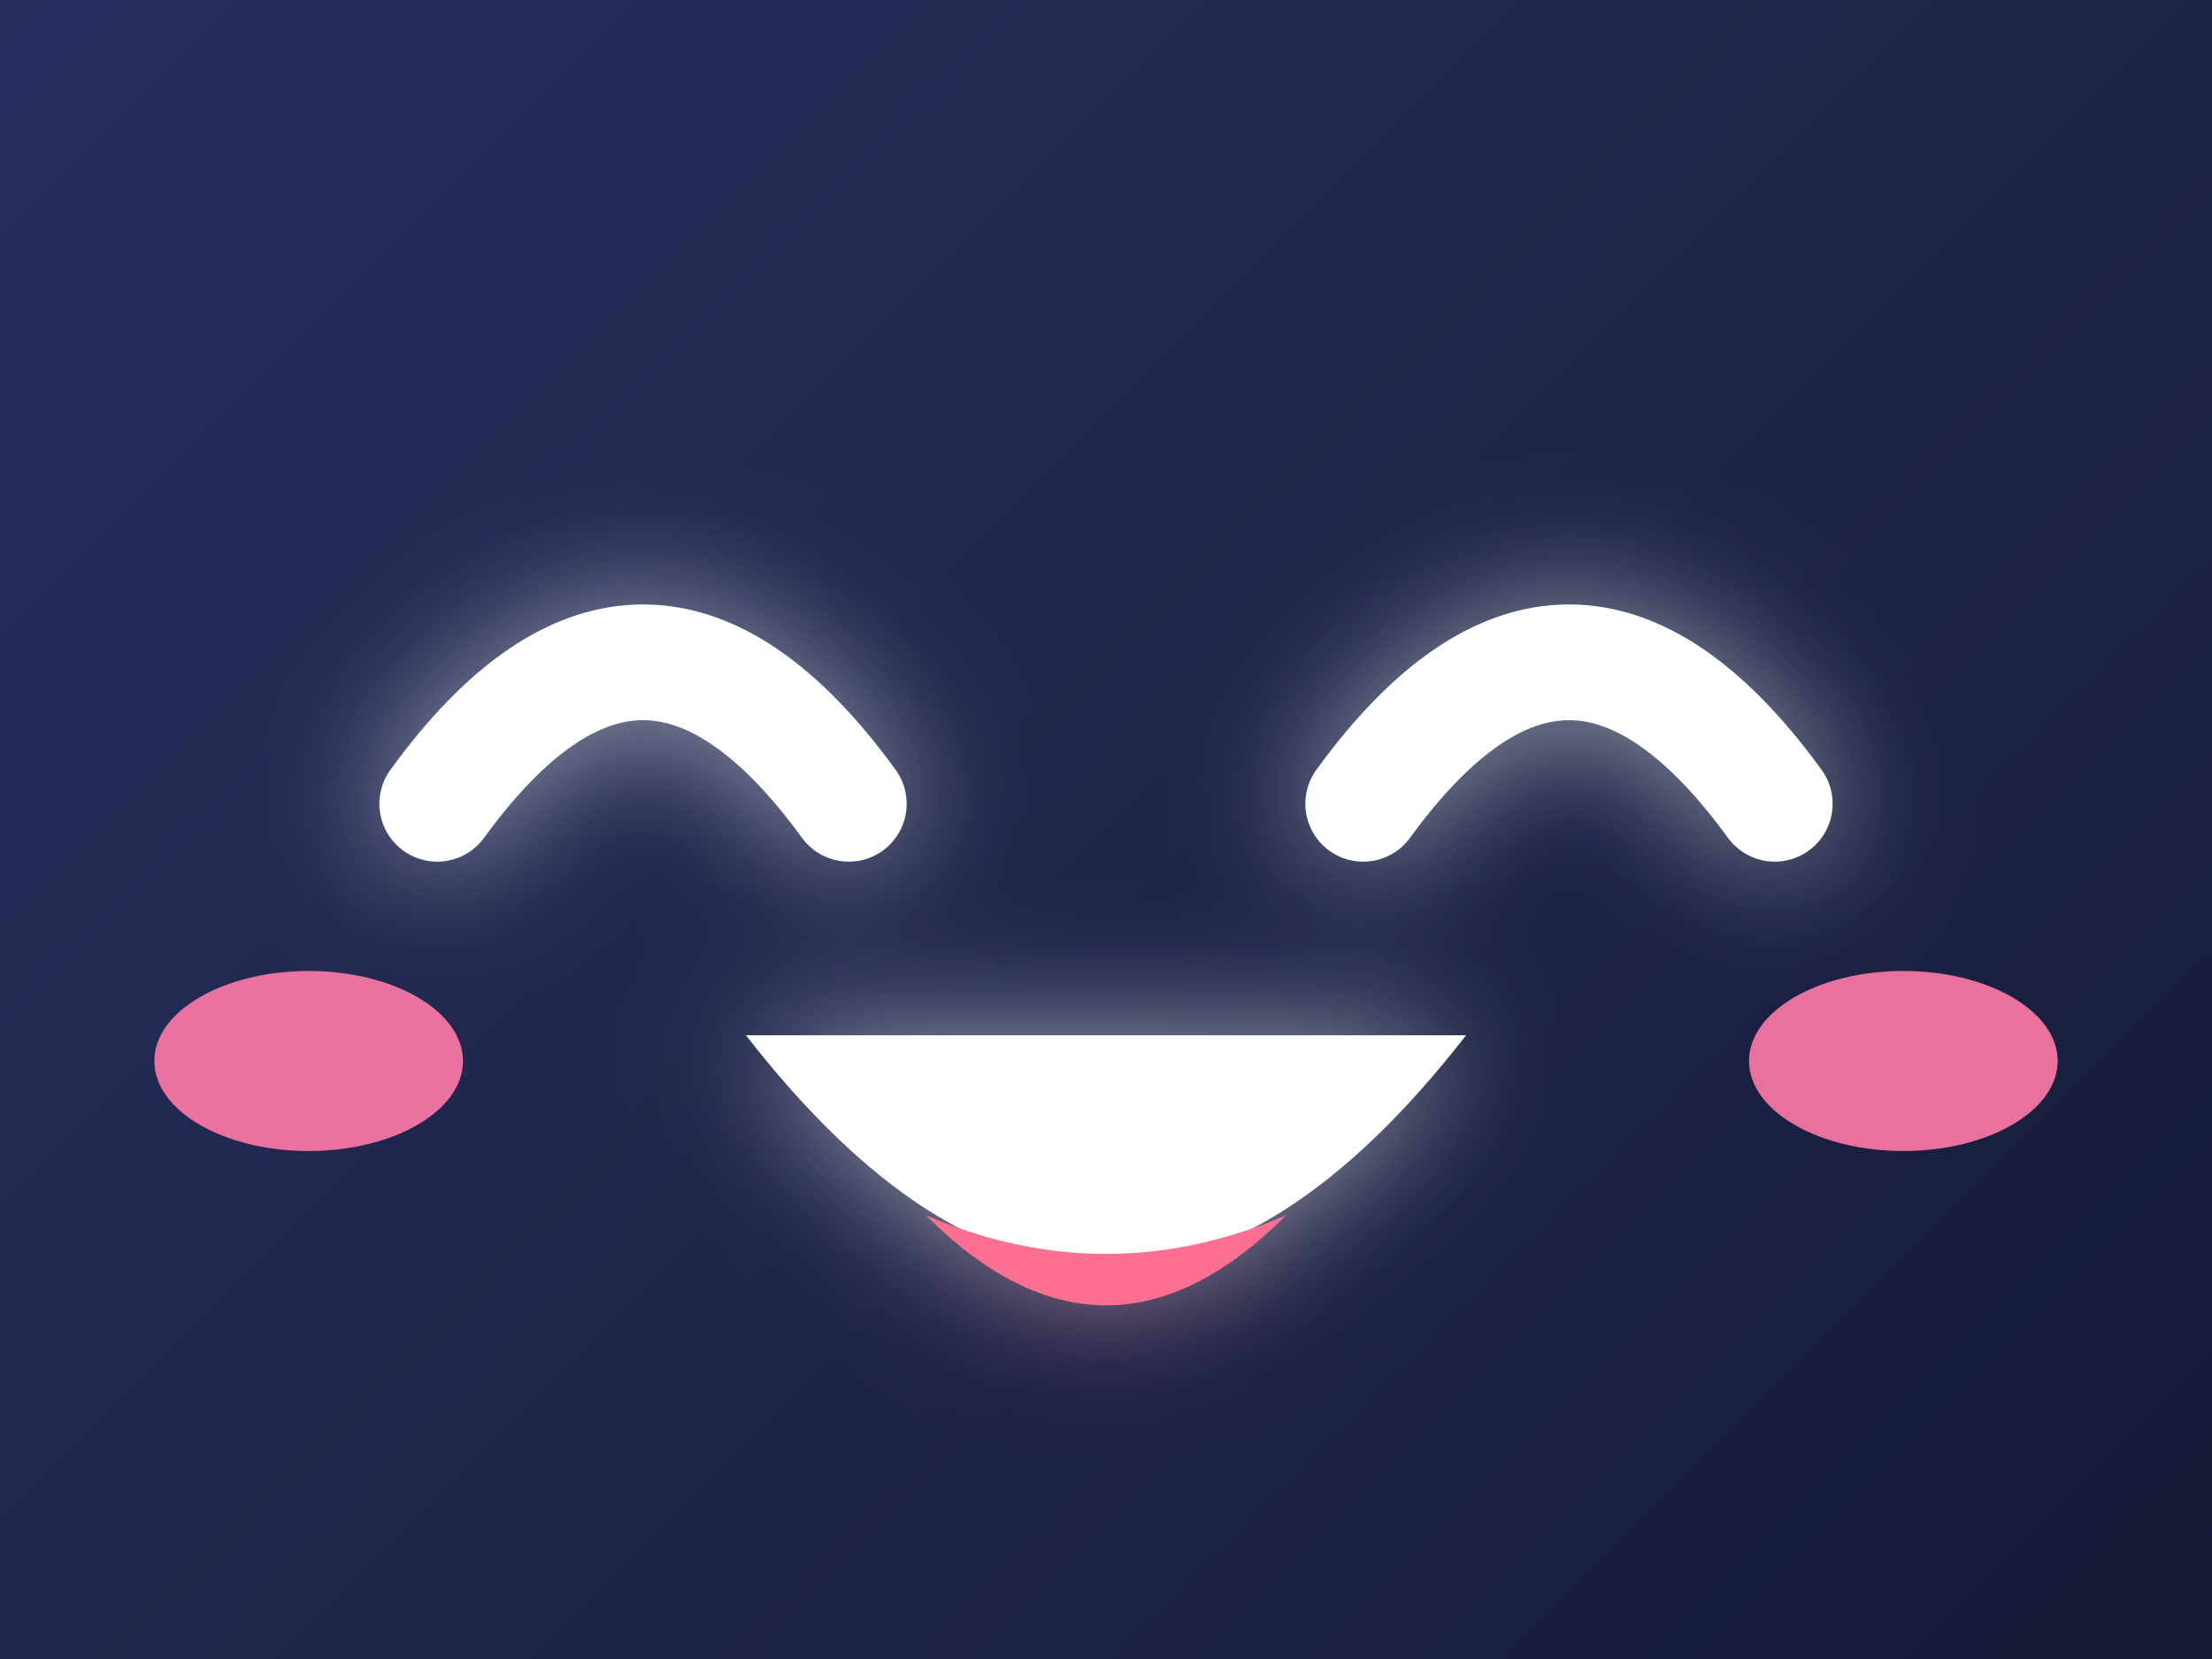
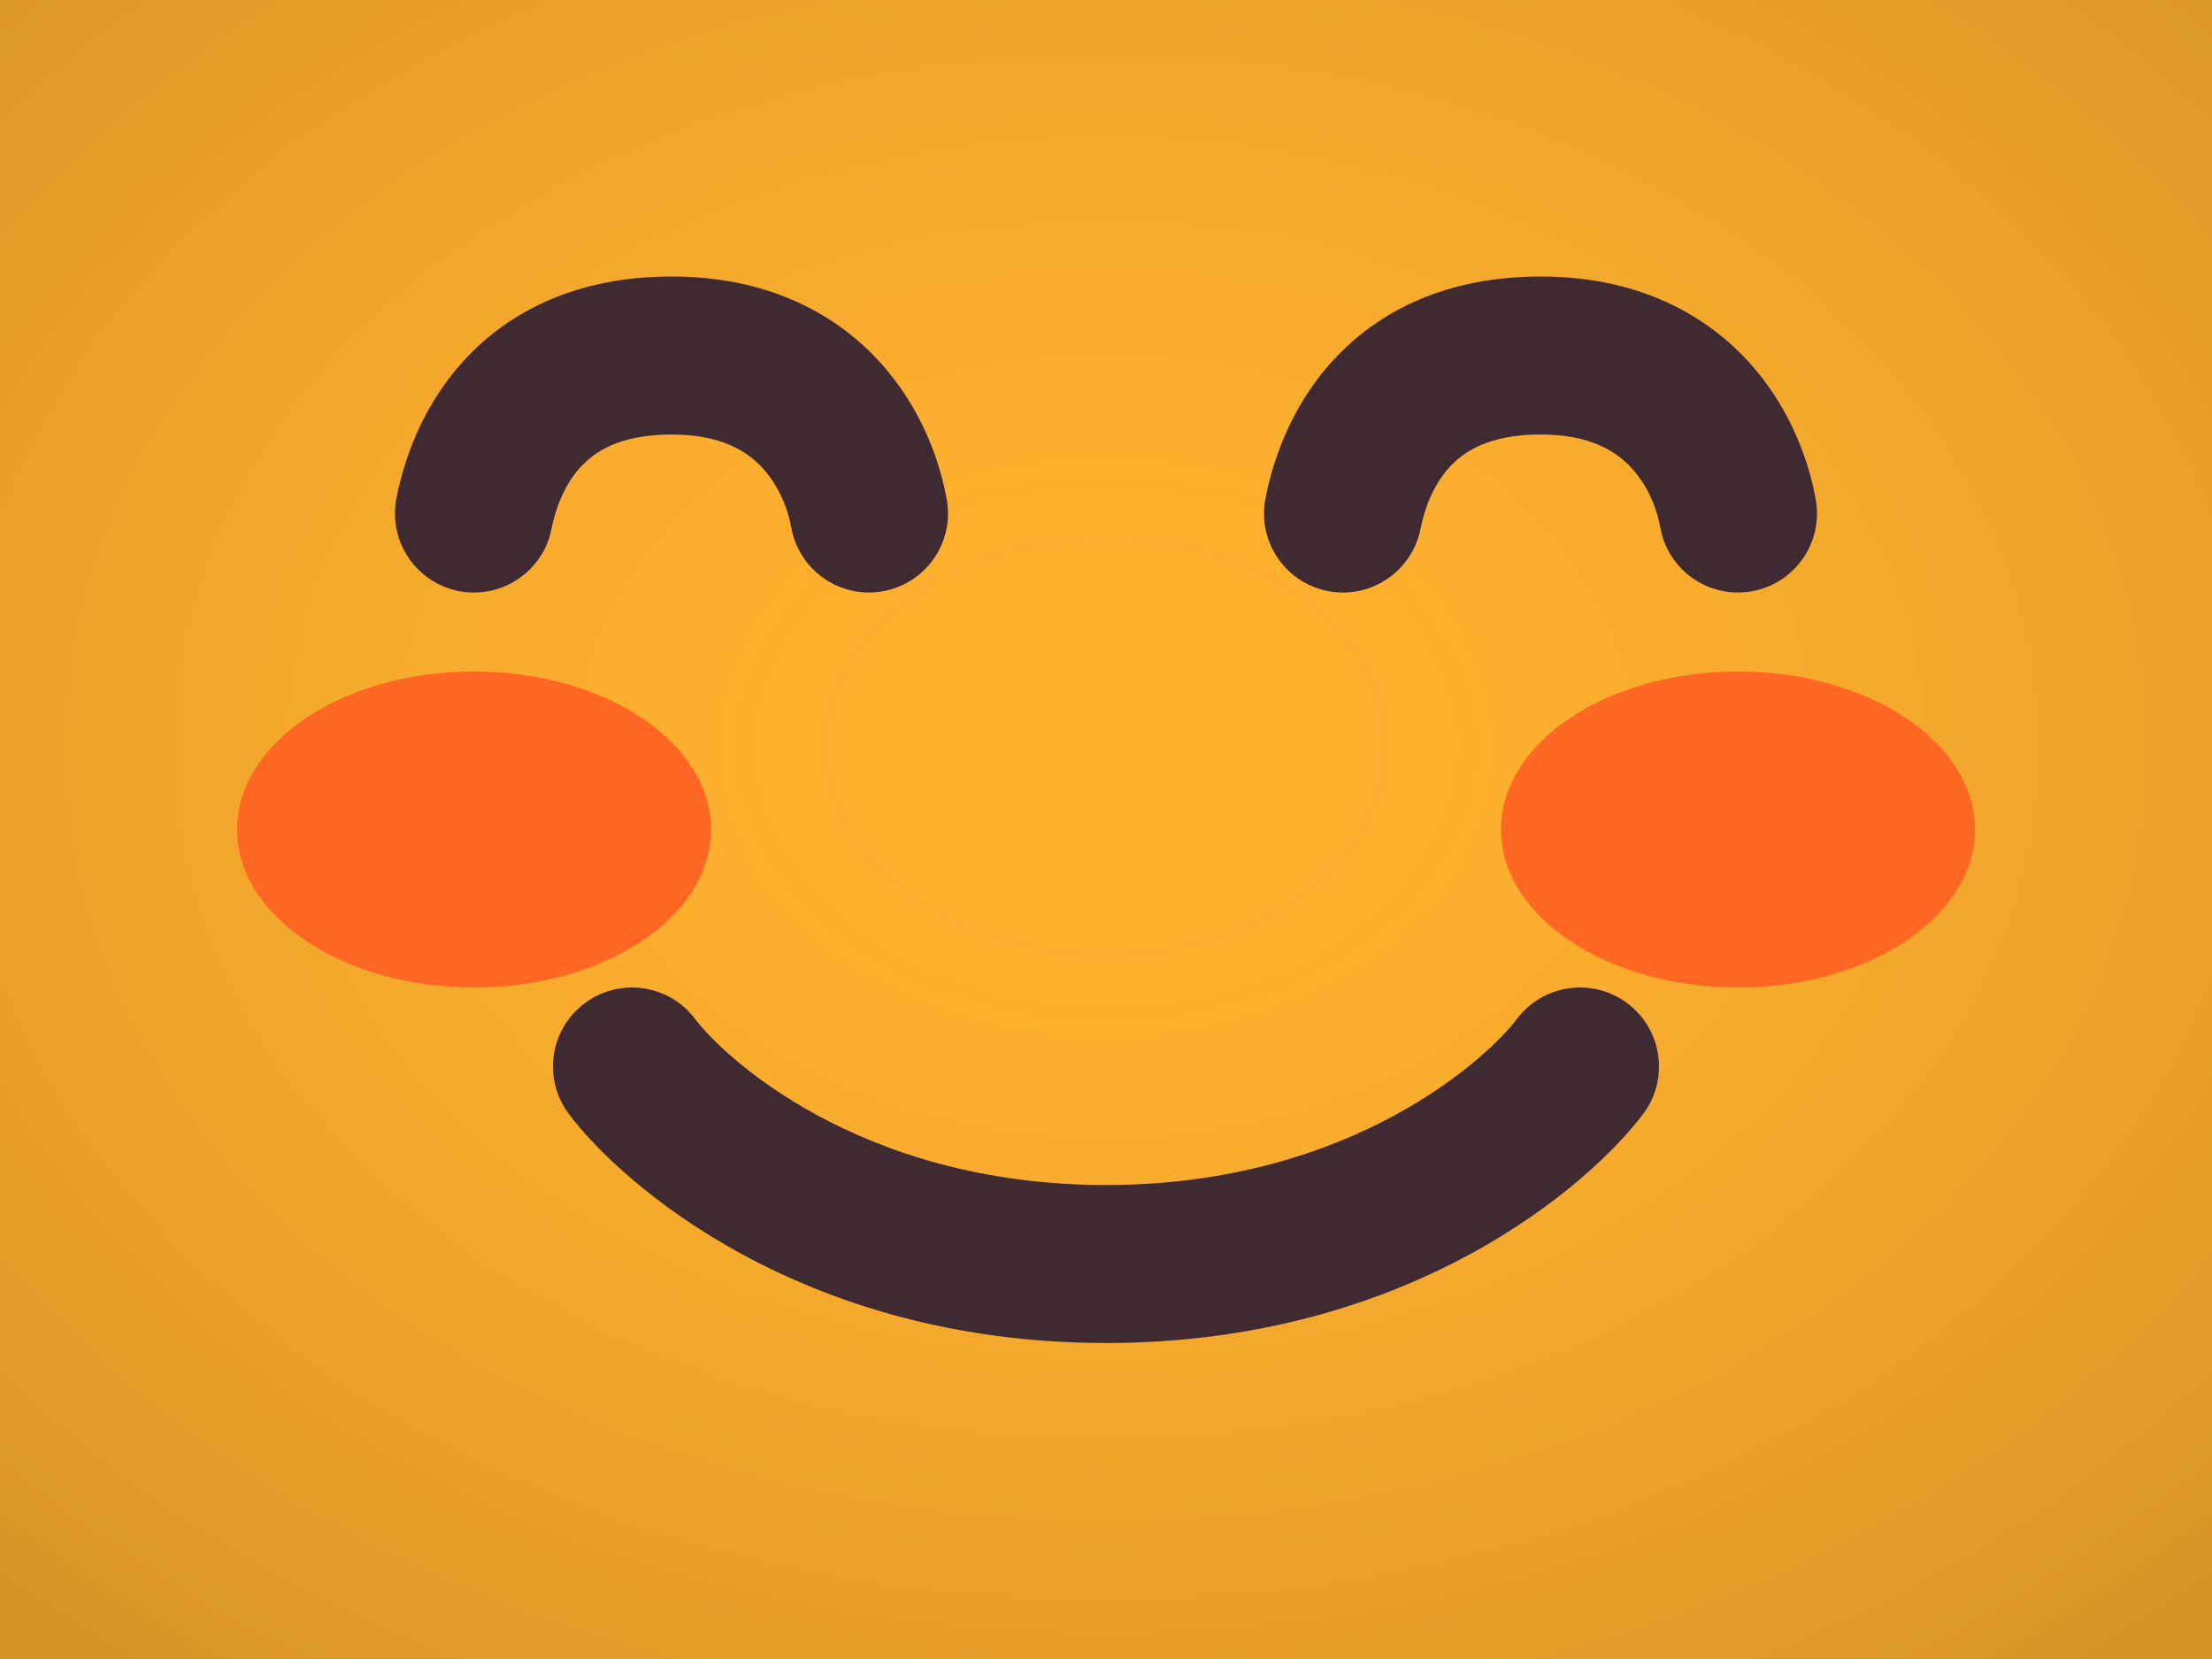
- <svg xmlns="http://www.w3.org/2000/svg" viewBox="21 21.75 86 64.5">
+ <svg xmlns="http://www.w3.org/2000/svg" width="320" height="240" viewBox="2 5.5 28 21">
  <defs>
-     <linearGradient id="shell" x1="0" y1="0" x2="0" y2="1">
-       <stop offset="0" stop-color="#a8e2ff" />
-       <stop offset="1" stop-color="#3f95ee" />
-     </linearGradient>
-     <linearGradient id="screen" x1="0" y1="0" x2="1" y2="1">
-       <stop offset="0" stop-color="#2c3468" />
-       <stop offset="1" stop-color="#0f1328" />
-     </linearGradient>
-     <linearGradient id="base" x1="0" y1="0" x2="0" y2="1">
-       <stop offset="0" stop-color="#ffcb5c" />
-       <stop offset="1" stop-color="#ff8a3d" />
-     </linearGradient>
-     <filter id="glow" x="-1" y="-1" width="3" height="3">
-       <feGaussianBlur stdDeviation="2.5" />
-     </filter>
+     <radialGradient id="skin" cx="50%" cy="45%" r="75%">
+       <stop offset="0" stop-color="#FFB02E" stop-opacity="0" />
+       <stop offset="1" stop-color="#000" stop-opacity=".18" />
+     </radialGradient>
  </defs>
-   <rect x="0" y="0" width="128" height="128" fill="url(#screen)" />
-   <g filter="url(#glow)" opacity=".55">
-     <path d="M38 53 Q46 42 54 53 M74 53 Q82 42 90 53" stroke="#fff" stroke-width="4.5" stroke-linecap="round" stroke-linejoin="round" fill="none" />
-     <path d="M50 62 Q64 80 78 62 Z" fill="#fff" />
-     <path d="M57 69 Q64 76 71 69 Q64 72 57 69 Z" fill="#ff6f91" />
-   </g>
-   <path d="M38 53 Q46 42 54 53 M74 53 Q82 42 90 53" stroke="#fff" stroke-width="4.5" stroke-linecap="round" stroke-linejoin="round" fill="none" />
-   <path d="M50 62 Q64 80 78 62 Z" fill="#fff" />
-   <path d="M57 69 Q64 76 71 69 Q64 72 57 69 Z" fill="#ff6f91" />
-   <ellipse cx="33" cy="63" rx="6" ry="3.5" fill="#ff7aa8" opacity=".9" />
-   <ellipse cx="95" cy="63" rx="6" ry="3.5" fill="#ff7aa8" opacity=".9" />
+   <rect x="2" y="5.5" width="28" height="21" fill="#FFB02E" />
+   <rect x="2" y="5.5" width="28" height="21" fill="url(#skin)" />
+   <path d="M11 16C11 17.105 9.657 18 8 18C6.343 18 5 17.105 5 16C5 14.895 6.343 14 8 14C9.657 14 11 14.895 11 16Z" fill="#FF6723" />
+   <path d="M27 16C27 17.105 25.657 18 24 18C22.343 18 21 17.105 21 16C21 14.895 22.343 14 24 14C25.657 14 27 14.895 27 16Z" fill="#FF6723" />
+   <path d="M8.982 12.191C9.03 11.944 9.14 11.64 9.349 11.412C9.528 11.217 9.847 11 10.5 11C11.142 11 11.469 11.222 11.657 11.429C11.875 11.668 11.98 11.974 12.015 12.171C12.109 12.715 12.627 13.08 13.171 12.985C13.715 12.891 14.08 12.373 13.985 11.829C13.906 11.374 13.68 10.679 13.136 10.082C12.562 9.452 11.695 9 10.5 9C9.316 9 8.453 9.431 7.876 10.06C7.328 10.656 7.107 11.353 7.018 11.809C6.913 12.351 7.267 12.876 7.809 12.982C8.351 13.087 8.876 12.733 8.982 12.191Z" fill="#402A32" />
+   <path d="M19.982 12.191C20.03 11.944 20.14 11.64 20.349 11.412C20.529 11.217 20.847 11 21.5 11C22.142 11 22.469 11.222 22.657 11.429C22.876 11.668 22.981 11.974 23.015 12.171C23.109 12.715 23.627 13.08 24.171 12.985C24.715 12.891 25.08 12.373 24.985 11.829C24.906 11.374 24.68 10.679 24.136 10.082C23.562 9.452 22.696 9 21.5 9C20.316 9 19.453 9.431 18.876 10.06C18.328 10.656 18.107 11.353 18.019 11.809C17.913 12.351 18.267 12.876 18.809 12.982C19.351 13.087 19.876 12.733 19.982 12.191Z" fill="#402A32" />
+   <path d="M9.4 18.2C9.842 17.869 10.469 17.958 10.8 18.4C11.142 18.855 12.862 20.5 16 20.5C19.138 20.5 20.859 18.855 21.2 18.4C21.531 17.958 22.158 17.869 22.6 18.2C23.042 18.531 23.131 19.158 22.8 19.6C22.142 20.478 19.862 22.5 16 22.5C12.138 22.5 9.859 20.478 9.2 19.6C8.869 19.158 8.958 18.531 9.4 18.2Z" fill="#402A32" />
</svg>
